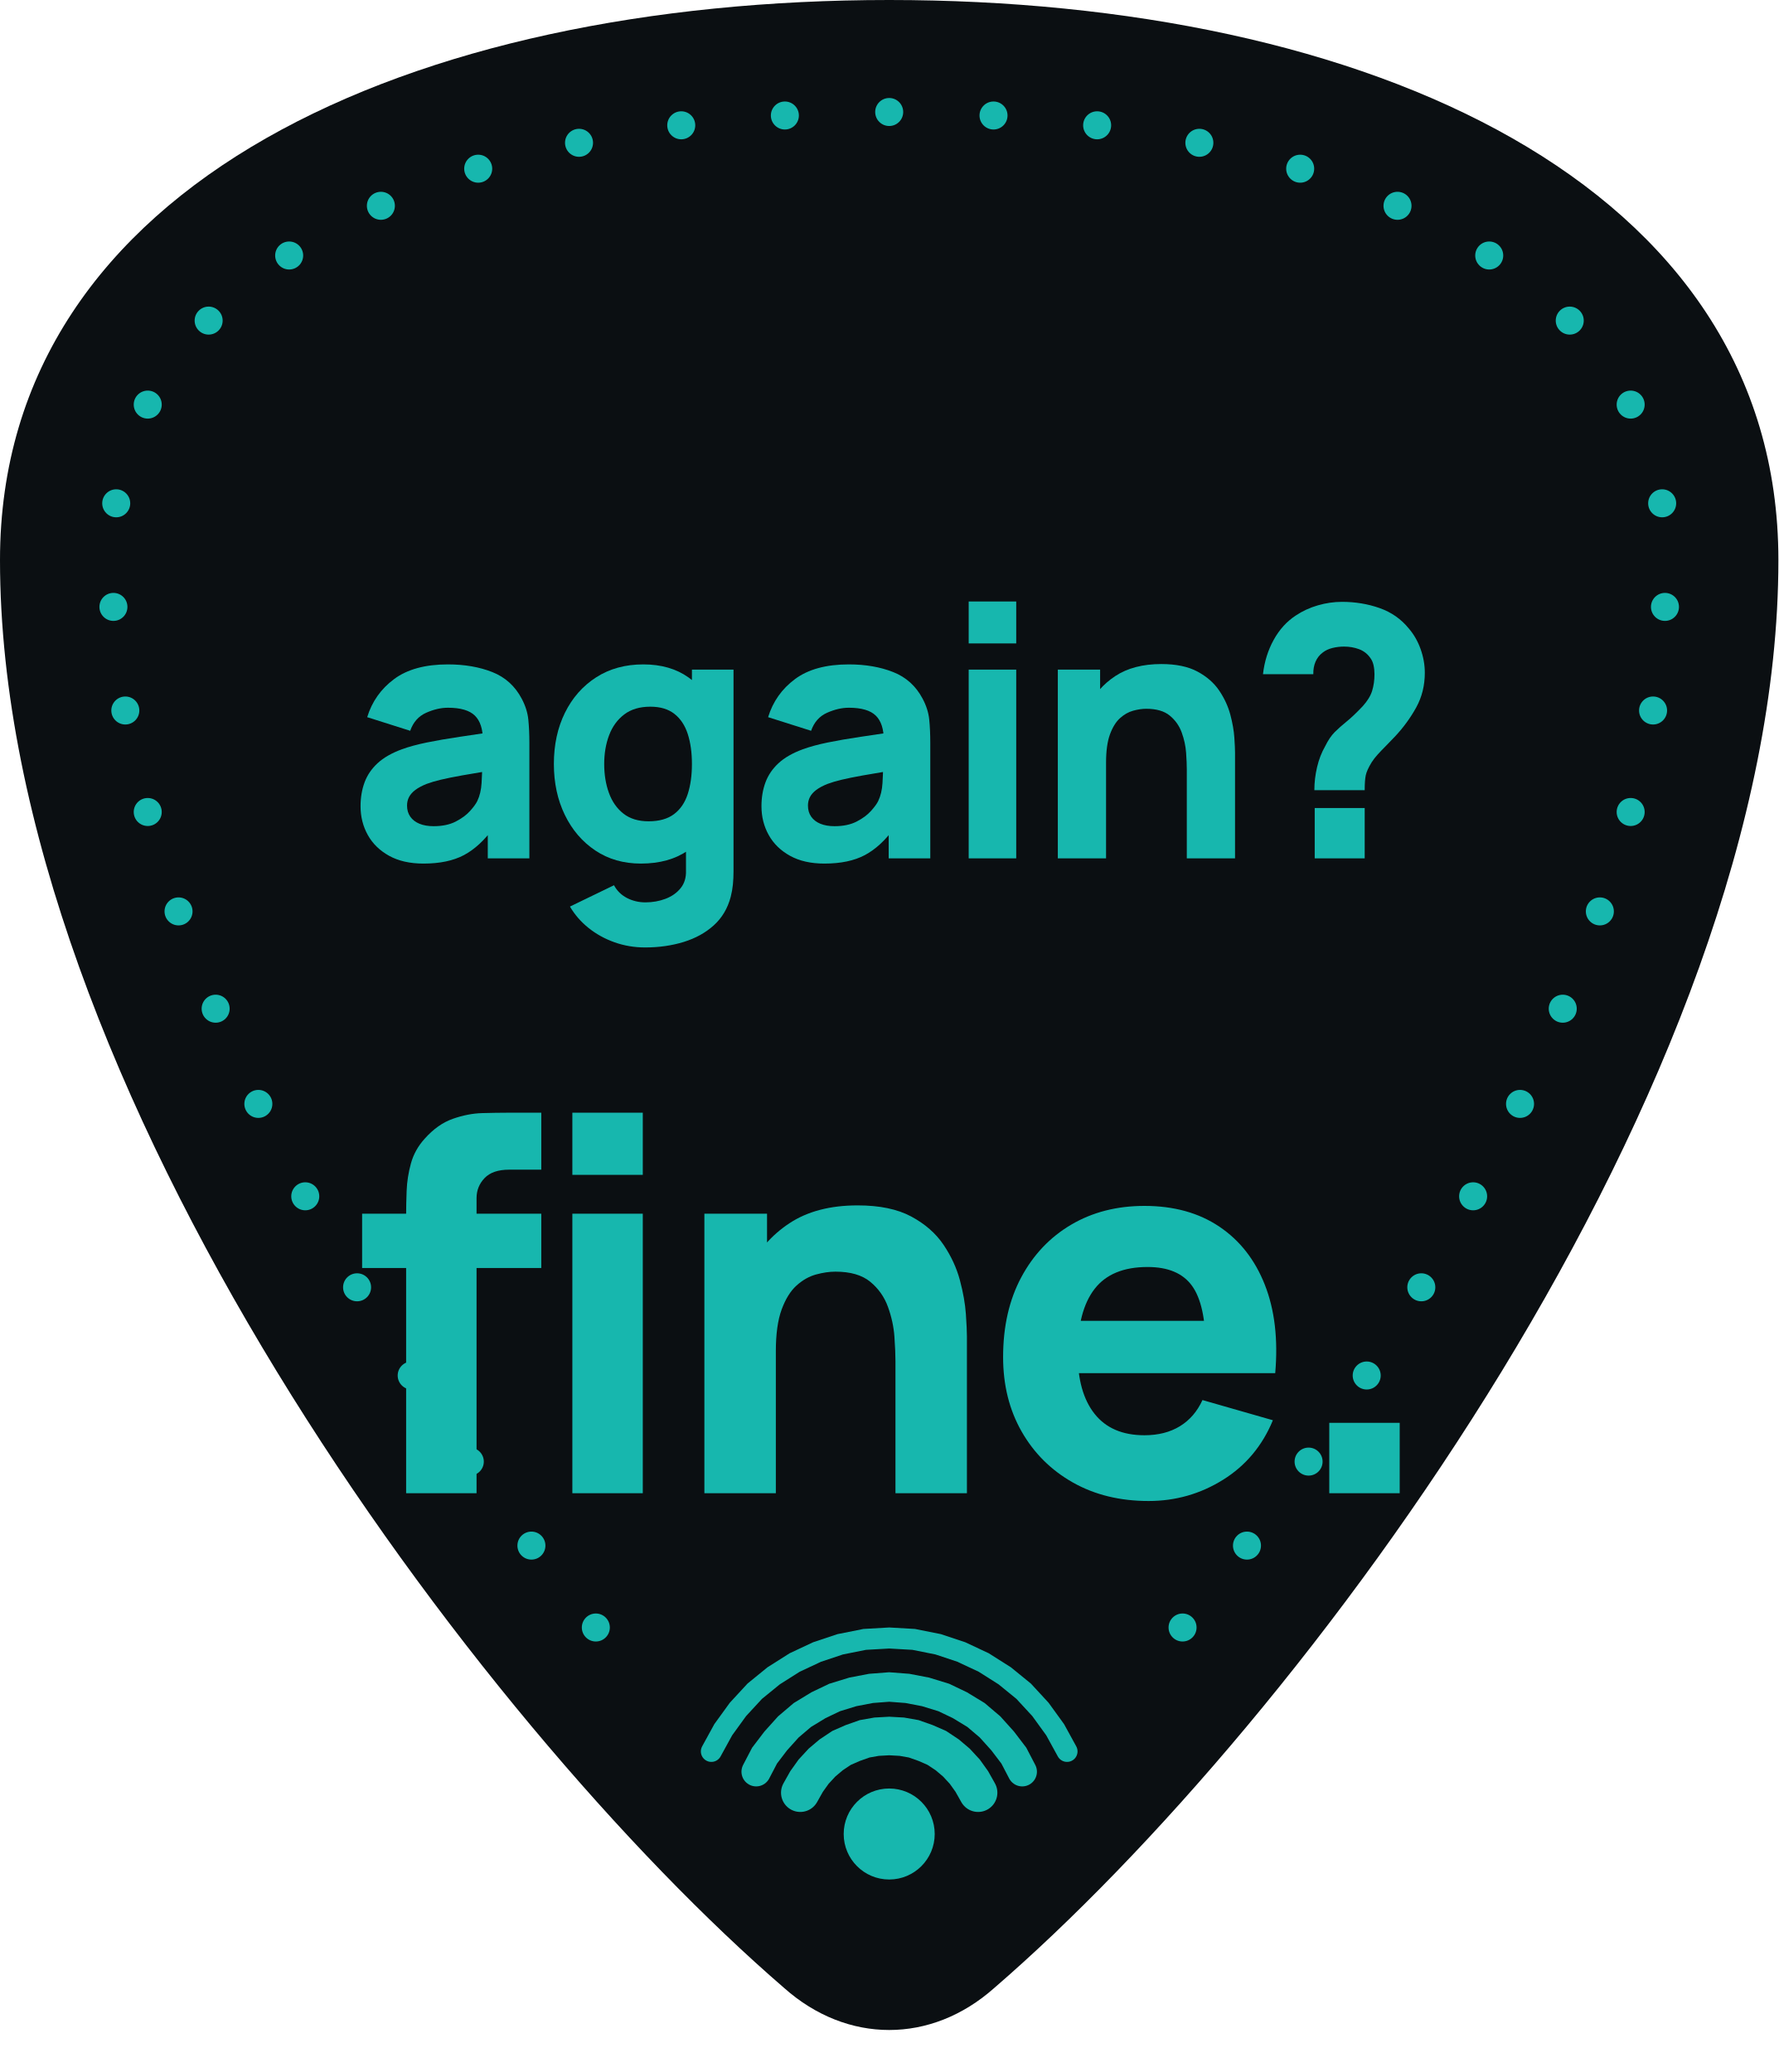
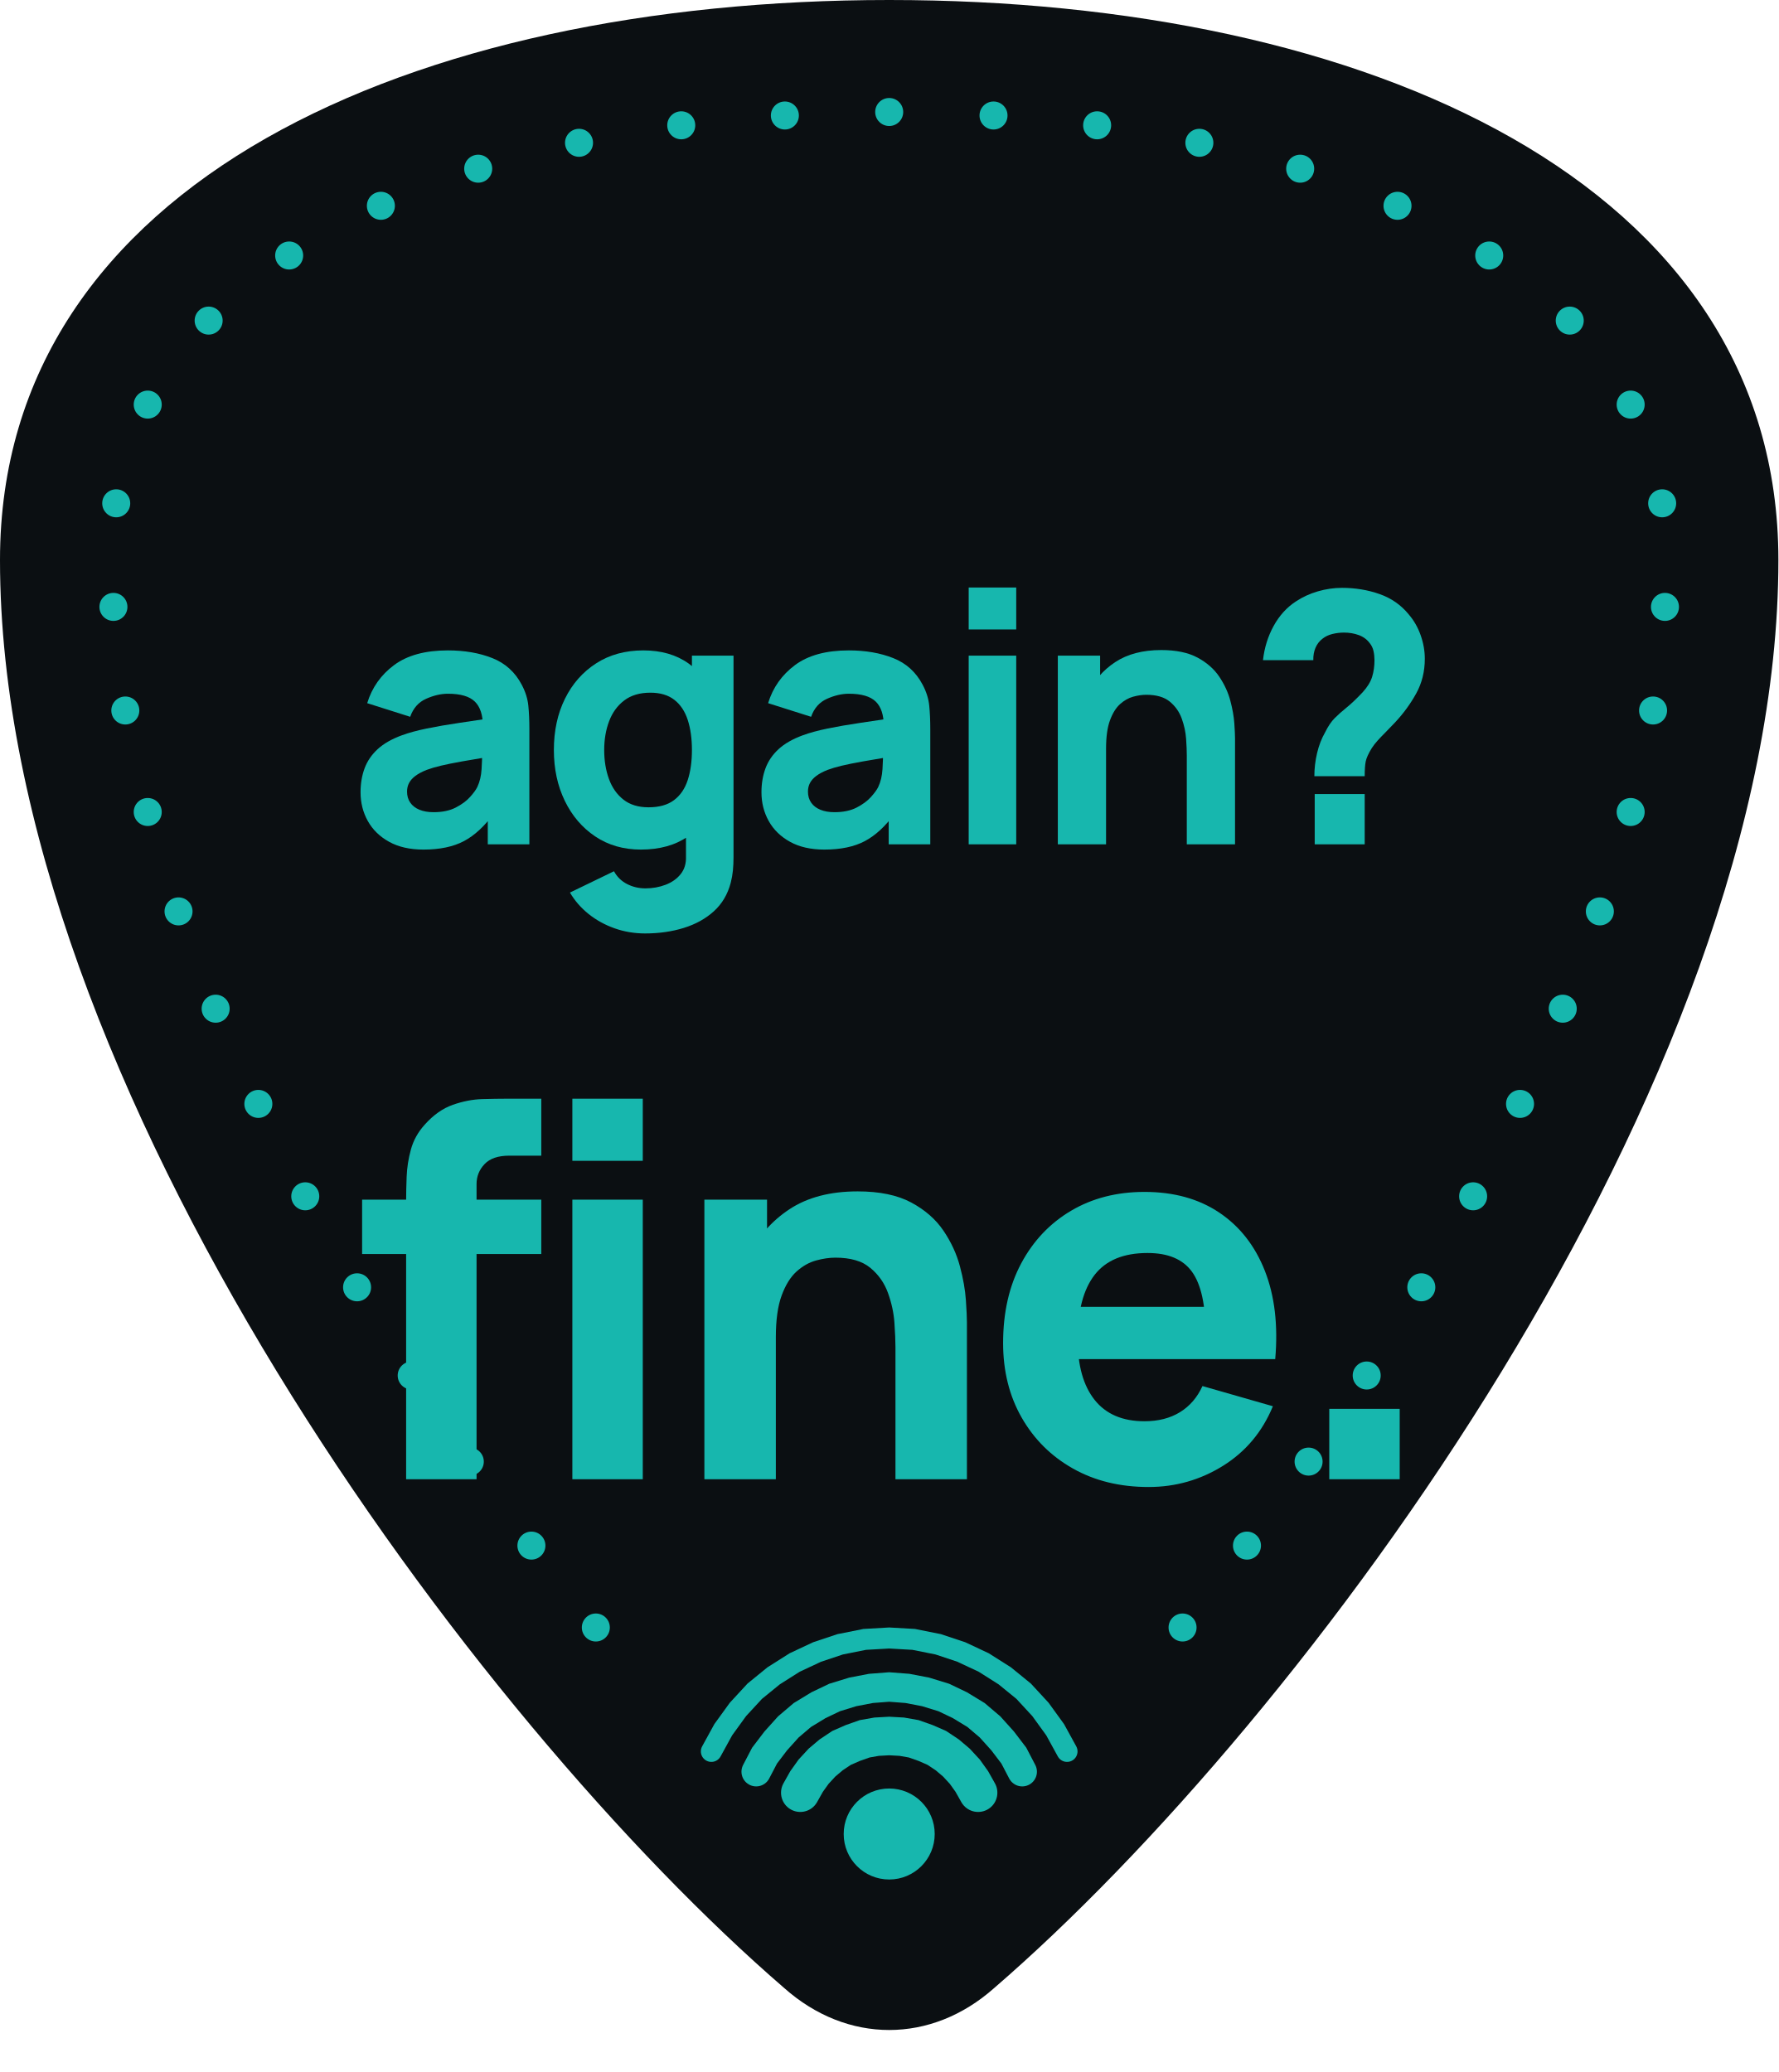
<svg xmlns="http://www.w3.org/2000/svg" viewBox="0 0 25.4 29.6" width="25.4mm" height="29.6mm">
  <defs>
    <clipPath id="pk">
      <path d="M 12.7 0.0 C 19.5 0.0 25.4 2.6 25.4 8.0 C 25.4 15.5 18.6 24.6 14.2 28.4 C 13.3 29.2 12.1 29.2 11.2 28.4 C 6.8 24.6 0.0 15.5 0.0 8.0 C 0.0 2.6 5.9 0.0 12.7 0.0 Z" />
    </clipPath>
  </defs>
  <path d="M 12.7 0.0 C 19.5 0.0 25.4 2.6 25.4 8.0 C 25.4 15.5 18.6 24.6 14.2 28.4 C 13.3 29.2 12.1 29.2 11.2 28.4 C 6.8 24.6 0.0 15.5 0.0 8.0 C 0.0 2.6 5.9 0.0 12.7 0.0 Z" fill="#0B0F12" />
  <g clip-path="url(#pk)">
    <circle cx="12.70" cy="1.60" r="0.2" fill="#17B7AE" />
    <circle cx="14.19" cy="1.65" r="0.2" fill="#17B7AE" />
    <circle cx="15.67" cy="1.79" r="0.2" fill="#17B7AE" />
    <circle cx="17.13" cy="2.04" r="0.2" fill="#17B7AE" />
    <circle cx="18.57" cy="2.41" r="0.2" fill="#17B7AE" />
    <circle cx="19.96" cy="2.94" r="0.2" fill="#17B7AE" />
    <circle cx="21.27" cy="3.65" r="0.2" fill="#17B7AE" />
    <circle cx="22.42" cy="4.58" r="0.2" fill="#17B7AE" />
    <circle cx="23.29" cy="5.78" r="0.2" fill="#17B7AE" />
    <circle cx="23.74" cy="7.19" r="0.2" fill="#17B7AE" />
    <circle cx="23.78" cy="8.67" r="0.2" fill="#17B7AE" />
    <circle cx="23.61" cy="10.15" r="0.2" fill="#17B7AE" />
    <circle cx="23.29" cy="11.60" r="0.2" fill="#17B7AE" />
    <circle cx="22.85" cy="13.02" r="0.2" fill="#17B7AE" />
    <circle cx="22.32" cy="14.41" r="0.2" fill="#17B7AE" />
    <circle cx="21.71" cy="15.77" r="0.2" fill="#17B7AE" />
    <circle cx="21.04" cy="17.09" r="0.2" fill="#17B7AE" />
    <circle cx="20.30" cy="18.39" r="0.2" fill="#17B7AE" />
    <circle cx="19.52" cy="19.65" r="0.2" fill="#17B7AE" />
    <circle cx="18.69" cy="20.88" r="0.2" fill="#17B7AE" />
    <circle cx="17.81" cy="22.08" r="0.2" fill="#17B7AE" />
    <circle cx="16.89" cy="23.25" r="0.2" fill="#17B7AE" />
    <circle cx="8.51" cy="23.25" r="0.2" fill="#17B7AE" />
    <circle cx="7.59" cy="22.08" r="0.2" fill="#17B7AE" />
    <circle cx="6.71" cy="20.88" r="0.2" fill="#17B7AE" />
    <circle cx="5.88" cy="19.65" r="0.2" fill="#17B7AE" />
    <circle cx="5.10" cy="18.39" r="0.2" fill="#17B7AE" />
    <circle cx="4.36" cy="17.09" r="0.2" fill="#17B7AE" />
    <circle cx="3.69" cy="15.77" r="0.2" fill="#17B7AE" />
    <circle cx="3.08" cy="14.41" r="0.2" fill="#17B7AE" />
    <circle cx="2.55" cy="13.02" r="0.2" fill="#17B7AE" />
    <circle cx="2.11" cy="11.60" r="0.2" fill="#17B7AE" />
    <circle cx="1.79" cy="10.15" r="0.2" fill="#17B7AE" />
    <circle cx="1.62" cy="8.67" r="0.2" fill="#17B7AE" />
    <circle cx="1.66" cy="7.19" r="0.2" fill="#17B7AE" />
    <circle cx="2.11" cy="5.78" r="0.2" fill="#17B7AE" />
    <circle cx="2.98" cy="4.58" r="0.2" fill="#17B7AE" />
    <circle cx="4.13" cy="3.65" r="0.2" fill="#17B7AE" />
    <circle cx="5.44" cy="2.94" r="0.2" fill="#17B7AE" />
    <circle cx="6.83" cy="2.41" r="0.2" fill="#17B7AE" />
    <circle cx="8.27" cy="2.04" r="0.2" fill="#17B7AE" />
    <circle cx="9.73" cy="1.79" r="0.2" fill="#17B7AE" />
    <circle cx="11.21" cy="1.65" r="0.2" fill="#17B7AE" />
    <path d="M11.43 25.61 L11.52 25.45 L11.62 25.31 L11.74 25.18 L11.87 25.07 L12.02 24.97 L12.18 24.90 L12.35 24.84 L12.52 24.81 L12.70 24.80 L12.88 24.81 L13.05 24.84 L13.22 24.90 L13.38 24.97 L13.53 25.07 L13.66 25.18 L13.78 25.31 L13.88 25.45 L13.97 25.61" fill="none" stroke="#17B7AE" stroke-width="0.55" stroke-linecap="round" />
    <path d="M10.80 25.31 L10.92 25.08 L11.08 24.87 L11.26 24.67 L11.46 24.50 L11.69 24.36 L11.92 24.25 L12.18 24.17 L12.44 24.12 L12.70 24.10 L12.96 24.12 L13.22 24.17 L13.48 24.25 L13.71 24.36 L13.94 24.50 L14.14 24.67 L14.32 24.87 L14.48 25.08 L14.60 25.31" fill="none" stroke="#17B7AE" stroke-width="0.42" stroke-linecap="round" />
    <path d="M10.16 25.02 L10.33 24.71 L10.54 24.42 L10.78 24.16 L11.05 23.94 L11.35 23.75 L11.67 23.60 L12.00 23.49 L12.35 23.42 L12.70 23.40 L13.05 23.42 L13.40 23.49 L13.73 23.60 L14.05 23.75 L14.35 23.94 L14.62 24.16 L14.86 24.42 L15.07 24.71 L15.24 25.02" fill="none" stroke="#17B7AE" stroke-width="0.3" stroke-linecap="round" />
    <circle cx="12.7" cy="26.2" r="0.65" fill="#17B7AE" />
-     <path transform="translate(4.950 12.262) scale(0.002496 -0.002496)" d="M440 -30Q324 -30 243.5 14.5Q163 59 121.5 133.5Q80 208 80 298Q80 373 103.0 435.0Q126 497 177.5 544.5Q229 592 316 624Q376 646 459.0 663.0Q542 680 647.0 695.5Q752 711 878 730L780 676Q780 772 734.0 817.0Q688 862 580 862Q520 862 455.0 833.0Q390 804 364 730L118 808Q159 942 272.0 1026.0Q385 1110 580 1110Q723 1110 834.0 1066.0Q945 1022 1002 914Q1034 854 1040.0 794.0Q1046 734 1046 660V0H808V222L842 176Q763 67 671.5 18.5Q580 -30 440 -30ZM498 184Q573 184 624.5 210.5Q676 237 706.5 271.0Q737 305 748 328Q769 372 772.5 430.5Q776 489 776 528L856 508Q735 488 660.0 474.5Q585 461 539.0 450.0Q493 439 458 426Q418 410 393.5 391.5Q369 373 357.5 351.0Q346 329 346 302Q346 265 364.5 238.5Q383 212 417.0 198.0Q451 184 498 184Z" fill="#17B7AE" />
-     <path transform="translate(7.711 12.262) scale(0.002496 -0.002496)" d="M602 -510Q510 -510 427.0 -480.5Q344 -451 278.5 -398.5Q213 -346 172 -276L424 -154Q450 -202 498.5 -227.0Q547 -252 604 -252Q665 -252 719.0 -231.5Q773 -211 805.5 -170.5Q838 -130 836 -70V244H870V1080H1108V-74Q1108 -114 1104.5 -149.5Q1101 -185 1092 -220Q1066 -319 995.5 -383.0Q925 -447 823.0 -478.5Q721 -510 602 -510ZM578 -30Q429 -30 317.0 45.0Q205 120 142.5 249.0Q80 378 80 540Q80 705 143.5 833.5Q207 962 322.0 1036.0Q437 1110 592 1110Q746 1110 851.0 1035.0Q956 960 1010.0 831.0Q1064 702 1064 540Q1064 378 1009.5 249.0Q955 120 847.0 45.0Q739 -30 578 -30ZM622 212Q713 212 767.5 253.0Q822 294 846.0 368.0Q870 442 870 540Q870 638 846.0 712.0Q822 786 769.5 827.0Q717 868 632 868Q541 868 482.5 823.5Q424 779 396.0 704.5Q368 630 368 540Q368 449 395.0 374.5Q422 300 478.0 256.0Q534 212 622 212Z" fill="#17B7AE" />
-     <path transform="translate(10.676 12.262) scale(0.002496 -0.002496)" d="M440 -30Q324 -30 243.5 14.5Q163 59 121.5 133.5Q80 208 80 298Q80 373 103.0 435.0Q126 497 177.5 544.5Q229 592 316 624Q376 646 459.0 663.0Q542 680 647.0 695.5Q752 711 878 730L780 676Q780 772 734.0 817.0Q688 862 580 862Q520 862 455.0 833.0Q390 804 364 730L118 808Q159 942 272.0 1026.0Q385 1110 580 1110Q723 1110 834.0 1066.0Q945 1022 1002 914Q1034 854 1040.0 794.0Q1046 734 1046 660V0H808V222L842 176Q763 67 671.5 18.5Q580 -30 440 -30ZM498 184Q573 184 624.5 210.5Q676 237 706.5 271.0Q737 305 748 328Q769 372 772.5 430.5Q776 489 776 528L856 508Q735 488 660.0 474.5Q585 461 539.0 450.0Q493 439 458 426Q418 410 393.5 391.5Q369 373 357.5 351.0Q346 329 346 302Q346 265 364.5 238.5Q383 212 417.0 198.0Q451 184 498 184Z" fill="#17B7AE" />
-     <path transform="translate(13.436 12.262) scale(0.002496 -0.002496)" d="M160 1230V1470H432V1230ZM160 0V1080H432V0Z" fill="#17B7AE" />
-     <path transform="translate(14.764 12.262) scale(0.002496 -0.002496)" d="M876 0V510Q876 547 872.0 604.5Q868 662 847.0 720.0Q826 778 778.5 817.0Q731 856 644 856Q609 856 569.0 845.0Q529 834 494.0 802.5Q459 771 436.5 710.0Q414 649 414 548L258 622Q258 750 310.0 862.0Q362 974 466.5 1043.0Q571 1112 730 1112Q857 1112 937.0 1069.0Q1017 1026 1061.5 960.0Q1106 894 1125.0 822.5Q1144 751 1148.0 692.0Q1152 633 1152 606V0ZM138 0V1080H380V722H414V0Z" fill="#17B7AE" />
-     <path transform="translate(17.789 12.262) scale(0.002496 -0.002496)" d="M394 390Q394 456 409.5 522.0Q425 588 456 642Q481 693 510.5 722.5Q540 752 578.5 783.0Q617 814 670 870Q711 915 724.5 958.5Q738 1002 738 1054Q738 1081 732.5 1106.0Q727 1131 712 1150Q688 1183 648.5 1197.5Q609 1212 564 1212Q530 1212 497.5 1204.0Q465 1196 442 1178Q414 1157 400.5 1125.0Q387 1093 388 1054H100Q112 1161 161.0 1250.0Q210 1339 288 1390Q345 1428 414.0 1448.0Q483 1468 552 1468Q666 1468 767.0 1432.5Q868 1397 934 1316Q978 1265 1002.0 1197.5Q1026 1130 1026 1062Q1026 953 977.0 864.0Q928 775 856 698Q825 665 800.5 640.5Q776 616 756.5 594.5Q737 573 722 550Q694 504 688.0 475.0Q682 446 682 390ZM396 0V288H682V0Z" fill="#17B7AE" />
-     <path transform="translate(4.950 21.332) scale(0.003698 -0.003698)" d="M230 0V1076Q230 1117 232.0 1169.0Q234 1221 248.5 1274.0Q263 1327 302 1370Q352 1426 410.5 1446.5Q469 1467 524.0 1468.5Q579 1470 618 1470H752V1250H628Q564 1250 533.0 1217.5Q502 1185 502 1140V0ZM60 870V1080H752V870Z" fill="#17B7AE" />
-     <path transform="translate(7.583 21.332) scale(0.003698 -0.003698)" d="M160 1230V1470H432V1230ZM160 0V1080H432V0Z" fill="#17B7AE" />
-     <path transform="translate(9.550 21.332) scale(0.003698 -0.003698)" d="M876 0V510Q876 547 872.0 604.5Q868 662 847.0 720.0Q826 778 778.5 817.0Q731 856 644 856Q609 856 569.0 845.0Q529 834 494.0 802.5Q459 771 436.5 710.0Q414 649 414 548L258 622Q258 750 310.0 862.0Q362 974 466.5 1043.0Q571 1112 730 1112Q857 1112 937.0 1069.0Q1017 1026 1061.5 960.0Q1106 894 1125.0 822.5Q1144 751 1148.0 692.0Q1152 633 1152 606V0ZM138 0V1080H380V722H414V0Z" fill="#17B7AE" />
-     <path transform="translate(14.031 21.332) scale(0.003698 -0.003698)" d="M642 -30Q476 -30 349.5 41.5Q223 113 151.5 238.5Q80 364 80 526Q80 703 150.0 834.0Q220 965 343.0 1037.5Q466 1110 626 1110Q796 1110 915.0 1030.0Q1034 950 1091.0 805.0Q1148 660 1131 464H862V564Q862 729 809.5 801.5Q757 874 638 874Q499 874 433.5 789.5Q368 705 368 540Q368 389 433.5 306.5Q499 224 626 224Q706 224 763.0 259.0Q820 294 850 360L1122 282Q1061 134 929.5 52.0Q798 -30 642 -30ZM284 464V666H1000V464Z" fill="#17B7AE" />
-     <path transform="translate(18.305 21.332) scale(0.003698 -0.003698)" d="M184 0V272H456V0Z" fill="#17B7AE" />
+     <path transform="translate(4.950 12.062) scale(0.002496 -0.002496)" d="M440 -30Q324 -30 243.5 14.5Q163 59 121.5 133.5Q80 208 80 298Q80 373 103.0 435.0Q126 497 177.5 544.5Q229 592 316 624Q376 646 459.0 663.0Q542 680 647.0 695.5Q752 711 878 730L780 676Q780 772 734.0 817.0Q688 862 580 862Q520 862 455.0 833.0Q390 804 364 730L118 808Q159 942 272.0 1026.0Q385 1110 580 1110Q723 1110 834.0 1066.0Q945 1022 1002 914Q1034 854 1040.0 794.0Q1046 734 1046 660V0H808V222L842 176Q763 67 671.5 18.5Q580 -30 440 -30ZM498 184Q573 184 624.5 210.5Q676 237 706.5 271.0Q737 305 748 328Q769 372 772.5 430.5Q776 489 776 528L856 508Q735 488 660.0 474.5Q585 461 539.0 450.0Q493 439 458 426Q418 410 393.5 391.5Q369 373 357.5 351.0Q346 329 346 302Q346 265 364.5 238.5Q383 212 417.0 198.0Q451 184 498 184Z" fill="#17B7AE" />
+     <path transform="translate(7.711 12.062) scale(0.002496 -0.002496)" d="M602 -510Q510 -510 427.0 -480.5Q344 -451 278.5 -398.5Q213 -346 172 -276L424 -154Q450 -202 498.5 -227.0Q547 -252 604 -252Q665 -252 719.0 -231.5Q773 -211 805.5 -170.5Q838 -130 836 -70V244H870V1080H1108V-74Q1108 -114 1104.5 -149.5Q1101 -185 1092 -220Q1066 -319 995.5 -383.0Q925 -447 823.0 -478.5Q721 -510 602 -510ZM578 -30Q429 -30 317.0 45.0Q205 120 142.5 249.0Q80 378 80 540Q80 705 143.5 833.5Q207 962 322.0 1036.0Q437 1110 592 1110Q746 1110 851.0 1035.0Q956 960 1010.0 831.0Q1064 702 1064 540Q1064 378 1009.5 249.0Q955 120 847.0 45.0Q739 -30 578 -30ZM622 212Q713 212 767.5 253.0Q822 294 846.0 368.0Q870 442 870 540Q870 638 846.0 712.0Q822 786 769.5 827.0Q717 868 632 868Q541 868 482.5 823.5Q424 779 396.0 704.5Q368 630 368 540Q368 449 395.0 374.5Q422 300 478.0 256.0Q534 212 622 212Z" fill="#17B7AE" />
+     <path transform="translate(10.676 12.062) scale(0.002496 -0.002496)" d="M440 -30Q324 -30 243.5 14.5Q163 59 121.5 133.5Q80 208 80 298Q80 373 103.0 435.0Q126 497 177.5 544.5Q229 592 316 624Q376 646 459.0 663.0Q542 680 647.0 695.5Q752 711 878 730L780 676Q780 772 734.0 817.0Q688 862 580 862Q520 862 455.0 833.0Q390 804 364 730L118 808Q159 942 272.0 1026.0Q385 1110 580 1110Q723 1110 834.0 1066.0Q945 1022 1002 914Q1034 854 1040.0 794.0Q1046 734 1046 660V0H808V222L842 176Q763 67 671.5 18.5Q580 -30 440 -30ZM498 184Q573 184 624.5 210.5Q676 237 706.5 271.0Q737 305 748 328Q769 372 772.5 430.5Q776 489 776 528L856 508Q735 488 660.0 474.5Q585 461 539.0 450.0Q493 439 458 426Q418 410 393.5 391.5Q369 373 357.5 351.0Q346 329 346 302Q346 265 364.5 238.5Q383 212 417.0 198.0Q451 184 498 184Z" fill="#17B7AE" />
+     <path transform="translate(13.436 12.062) scale(0.002496 -0.002496)" d="M160 1230V1470H432V1230ZM160 0V1080H432V0Z" fill="#17B7AE" />
+     <path transform="translate(14.764 12.062) scale(0.002496 -0.002496)" d="M876 0V510Q876 547 872.0 604.5Q868 662 847.0 720.0Q826 778 778.5 817.0Q731 856 644 856Q609 856 569.0 845.0Q529 834 494.0 802.5Q459 771 436.5 710.0Q414 649 414 548L258 622Q258 750 310.0 862.0Q362 974 466.5 1043.0Q571 1112 730 1112Q857 1112 937.0 1069.0Q1017 1026 1061.5 960.0Q1106 894 1125.0 822.5Q1144 751 1148.0 692.0Q1152 633 1152 606V0ZM138 0V1080H380V722H414V0Z" fill="#17B7AE" />
+     <path transform="translate(17.789 12.062) scale(0.002496 -0.002496)" d="M394 390Q394 456 409.5 522.0Q425 588 456 642Q481 693 510.5 722.5Q540 752 578.5 783.0Q617 814 670 870Q711 915 724.5 958.5Q738 1002 738 1054Q738 1081 732.5 1106.0Q727 1131 712 1150Q688 1183 648.5 1197.5Q609 1212 564 1212Q530 1212 497.5 1204.0Q465 1196 442 1178Q414 1157 400.5 1125.0Q387 1093 388 1054H100Q112 1161 161.0 1250.0Q210 1339 288 1390Q345 1428 414.0 1448.0Q483 1468 552 1468Q666 1468 767.0 1432.5Q868 1397 934 1316Q978 1265 1002.0 1197.5Q1026 1130 1026 1062Q1026 953 977.0 864.0Q928 775 856 698Q825 665 800.5 640.5Q776 616 756.5 594.5Q737 573 722 550Q694 504 688.0 475.0Q682 446 682 390ZM396 0V288H682V0Z" fill="#17B7AE" />
+     <path transform="translate(4.950 21.132) scale(0.003698 -0.003698)" d="M230 0V1076Q230 1117 232.0 1169.0Q234 1221 248.5 1274.0Q263 1327 302 1370Q352 1426 410.5 1446.5Q469 1467 524.0 1468.5Q579 1470 618 1470H752V1250H628Q564 1250 533.0 1217.5Q502 1185 502 1140V0ZM60 870V1080H752V870Z" fill="#17B7AE" />
+     <path transform="translate(7.583 21.132) scale(0.003698 -0.003698)" d="M160 1230V1470H432V1230ZM160 0V1080H432V0Z" fill="#17B7AE" />
+     <path transform="translate(9.550 21.132) scale(0.003698 -0.003698)" d="M876 0V510Q876 547 872.0 604.5Q868 662 847.0 720.0Q826 778 778.5 817.0Q731 856 644 856Q609 856 569.0 845.0Q529 834 494.0 802.5Q459 771 436.5 710.0Q414 649 414 548L258 622Q258 750 310.0 862.0Q362 974 466.5 1043.0Q571 1112 730 1112Q857 1112 937.0 1069.0Q1017 1026 1061.5 960.0Q1106 894 1125.0 822.5Q1144 751 1148.0 692.0Q1152 633 1152 606V0ZM138 0V1080H380V722H414V0Z" fill="#17B7AE" />
+     <path transform="translate(14.031 21.132) scale(0.003698 -0.003698)" d="M642 -30Q476 -30 349.5 41.5Q223 113 151.5 238.5Q80 364 80 526Q80 703 150.0 834.0Q220 965 343.0 1037.5Q466 1110 626 1110Q796 1110 915.0 1030.0Q1034 950 1091.0 805.0Q1148 660 1131 464H862V564Q862 729 809.5 801.5Q757 874 638 874Q499 874 433.5 789.5Q368 705 368 540Q368 389 433.5 306.5Q499 224 626 224Q706 224 763.0 259.0Q820 294 850 360L1122 282Q1061 134 929.5 52.0Q798 -30 642 -30ZM284 464V666H1000V464Z" fill="#17B7AE" />
+     <path transform="translate(18.305 21.132) scale(0.003698 -0.003698)" d="M184 0V272H456V0Z" fill="#17B7AE" />
  </g>
</svg>
